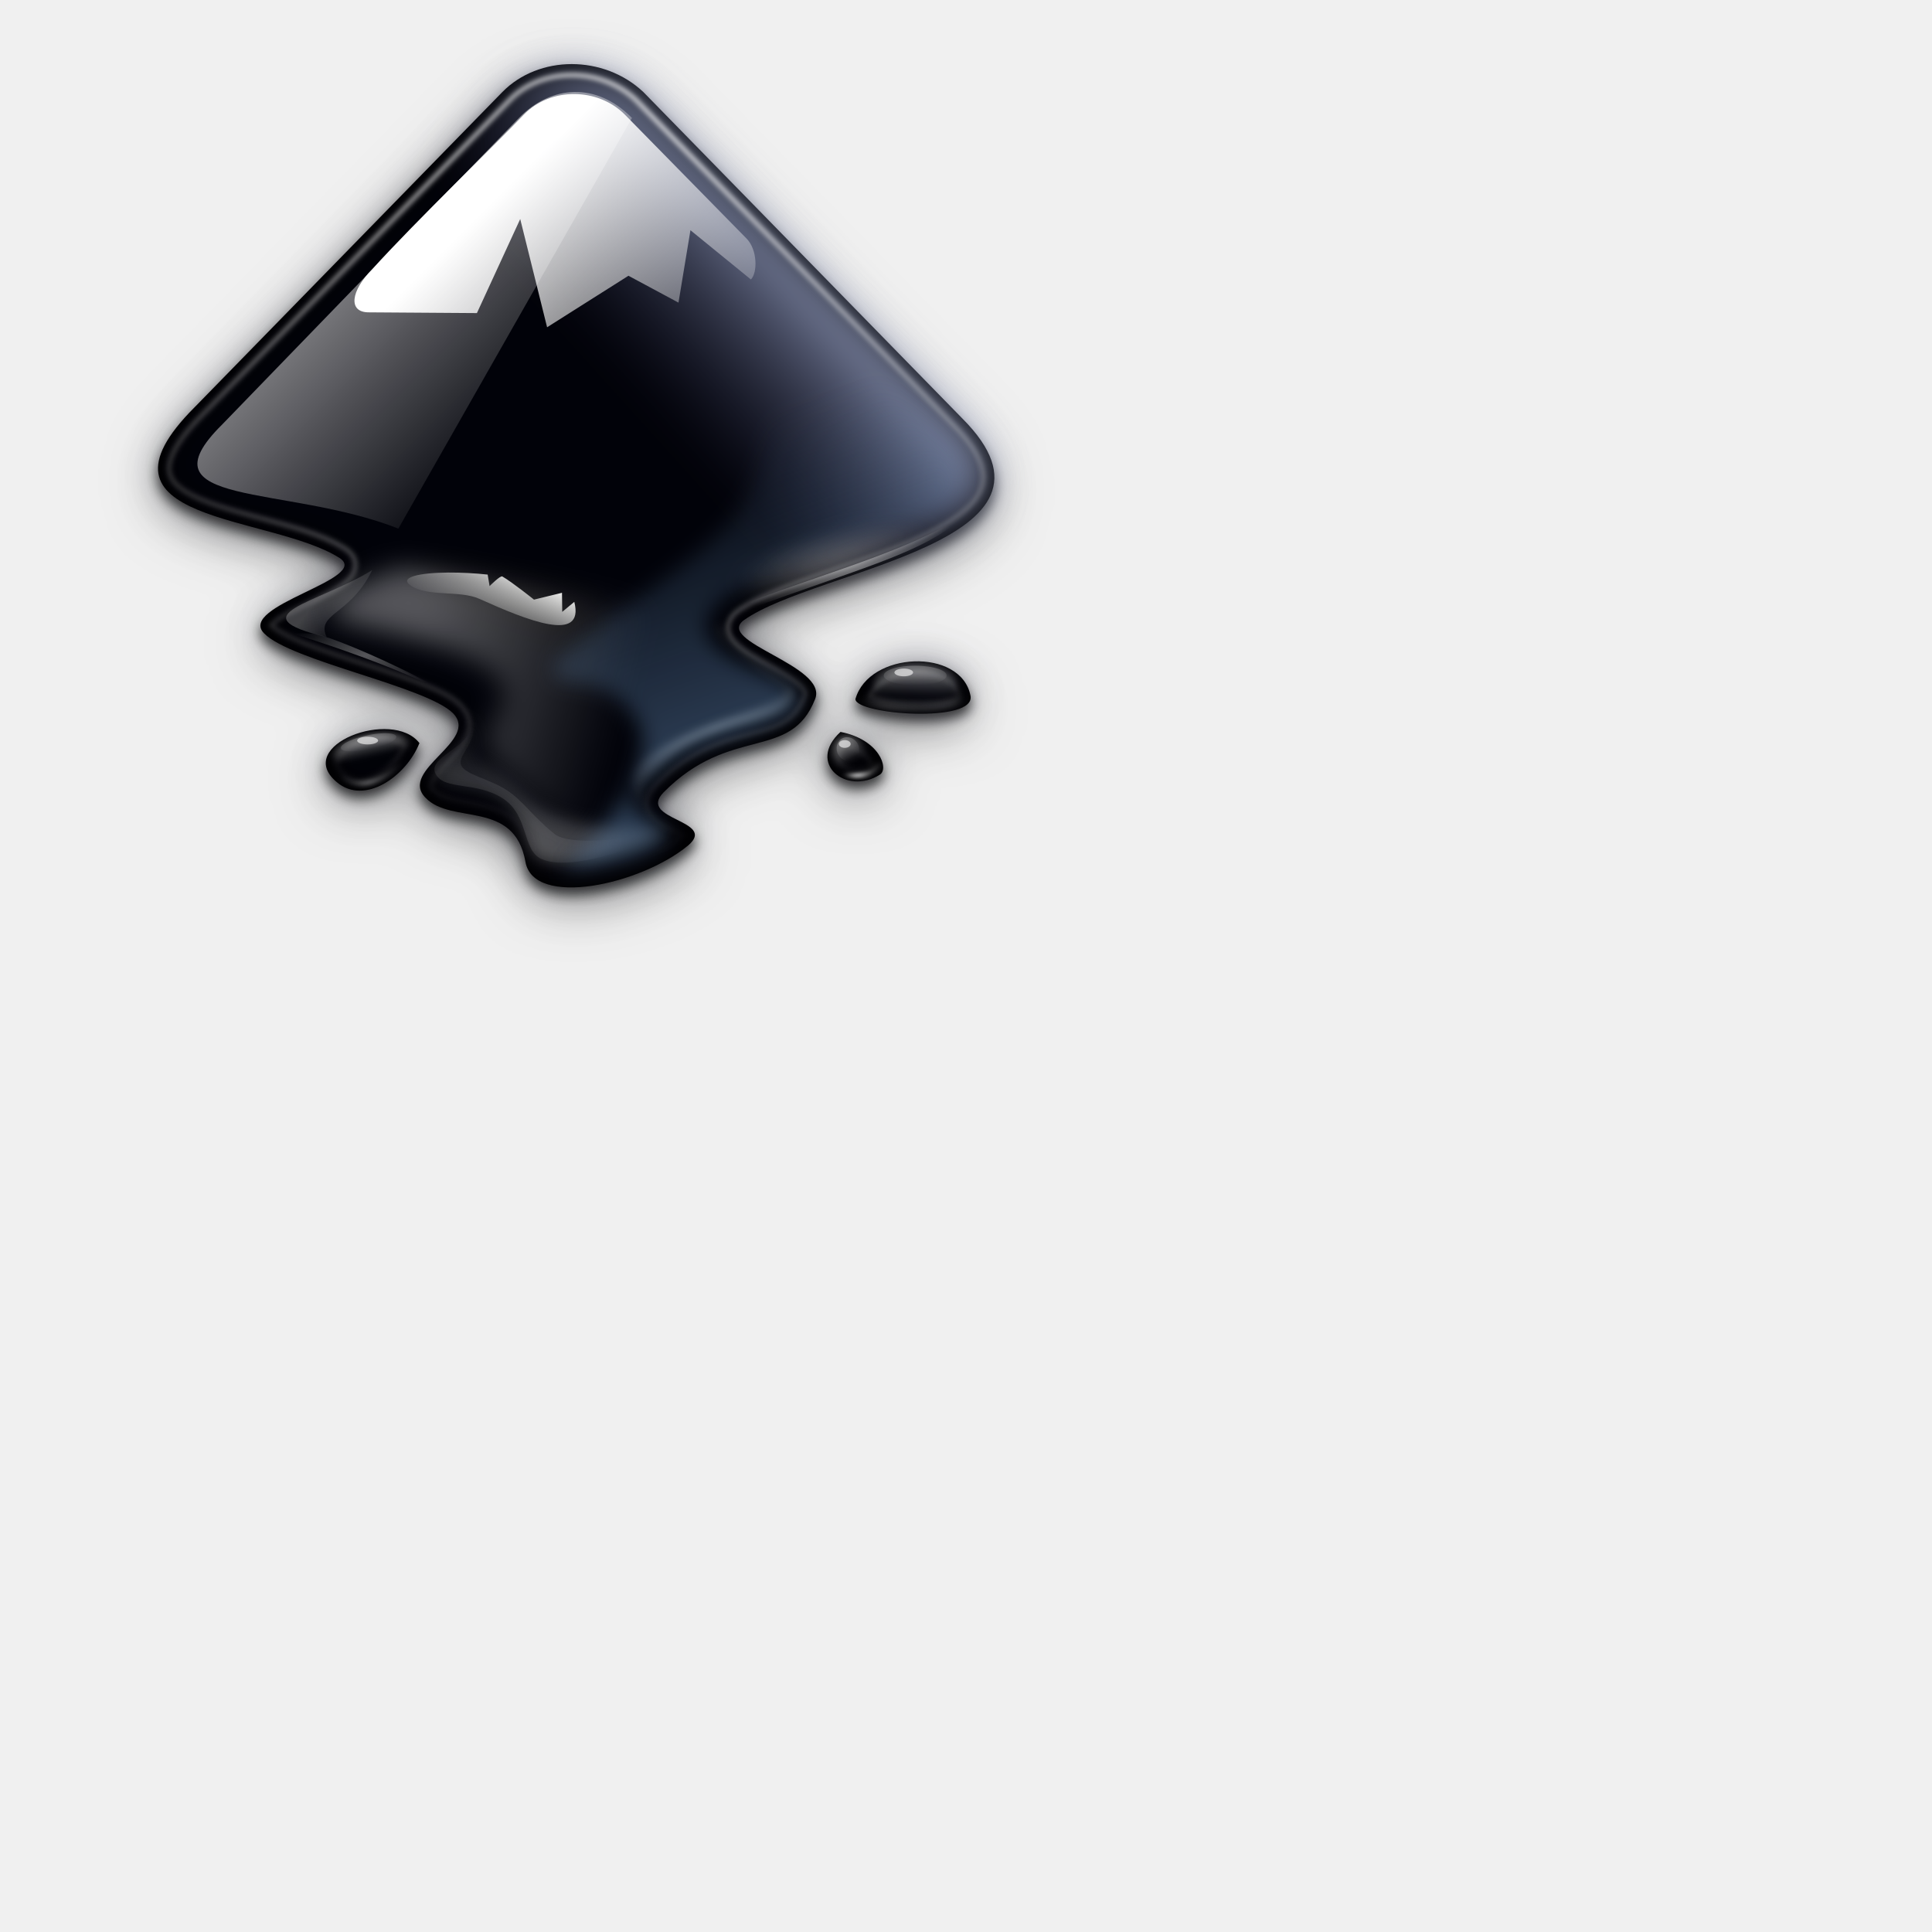
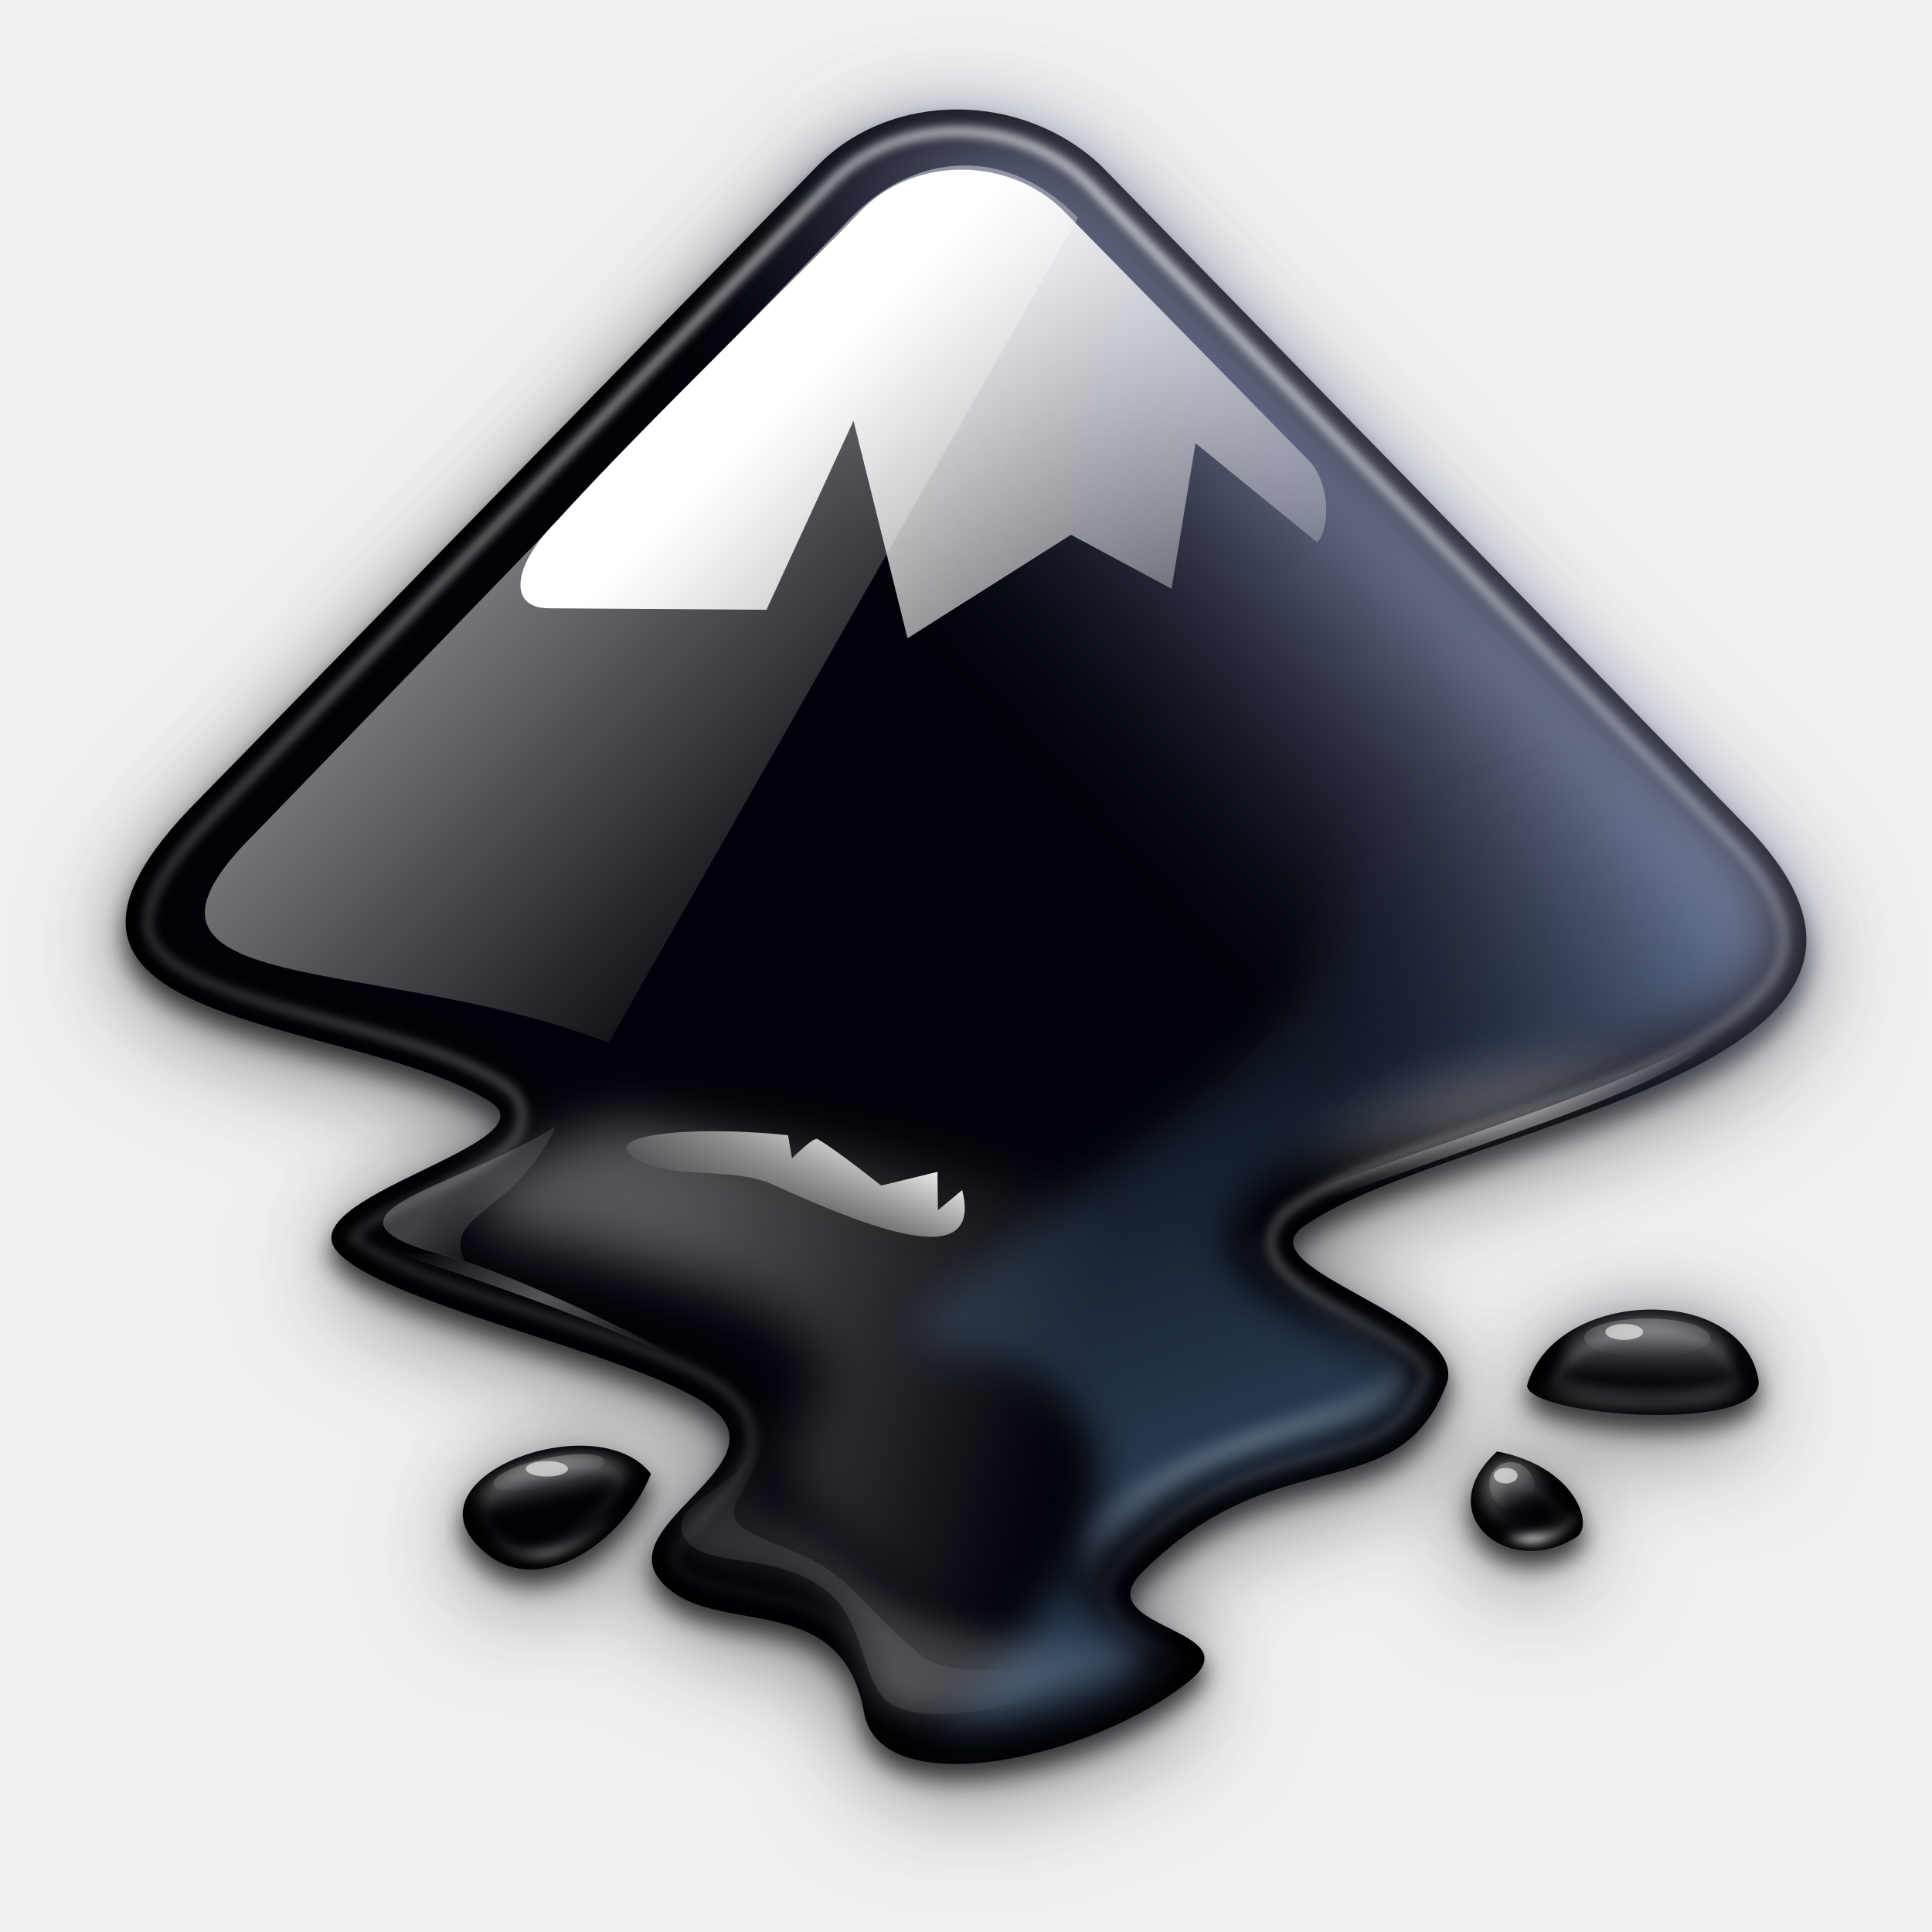
- <svg xmlns="http://www.w3.org/2000/svg" xmlns:xlink="http://www.w3.org/1999/xlink" height="2500" viewBox="-12.71 6.647 257.21 241.353" width="2500">
-   <filter id="a" color-interpolation-filters="sRGB">
-     <feGaussianBlur stdDeviation=".805" />
+ <svg xmlns="http://www.w3.org/2000/svg" xmlns:xlink="http://www.w3.org/1999/xlink" height="2500" viewBox="-12.71 6.647 257.21 241.353" width="2500" version="1.1" id="svg143">
+   <defs id="defs147">
+     <linearGradient xlink:href="#f" id="linearGradient149" gradientUnits="userSpaceOnUse" x1="231.625" y1="195.188" x2="231.75" y2="201.5" />
+     <linearGradient xlink:href="#f" id="linearGradient151" gradientUnits="userSpaceOnUse" x1="231.376" y1="195.621" x2="231.376" y2="200.071" />
+     <radialGradient xlink:href="#f" id="radialGradient153" gradientUnits="userSpaceOnUse" gradientTransform="matrix(1,0,0,0.14775,0,174.57)" cx="228.219" cy="204.832" r="14.094" />
+     <linearGradient xlink:href="#f" id="linearGradient155" gradientUnits="userSpaceOnUse" x1="231.625" y1="195.188" x2="231.75" y2="201.5" />
+     <linearGradient xlink:href="#f" id="linearGradient157" gradientUnits="userSpaceOnUse" x1="231.376" y1="195.621" x2="231.376" y2="200.071" />
+   </defs>
+   <filter id="a" color-interpolation-filters="sRGB" x="-0.017" y="-0.018" width="1.034" height="1.035">
+     <feGaussianBlur stdDeviation=".805" id="feGaussianBlur2" />
  </filter>
-   <filter id="b" color-interpolation-filters="sRGB">
-     <feGaussianBlur stdDeviation="3.49" />
+   <filter id="b" color-interpolation-filters="sRGB" x="-0.075" y="-0.076" width="1.15" height="1.152">
+     <feGaussianBlur stdDeviation="3.49" id="feGaussianBlur5" />
  </filter>
  <linearGradient id="c" gradientUnits="userSpaceOnUse" x1="82.119" x2="60" y1="20" y2="40">
-     <stop offset="0" stop-color="#c0cdf9" />
-     <stop offset="1" stop-color="#07092d" stop-opacity=".288" />
+     <stop offset="0" stop-color="#c0cdf9" id="stop8" />
+     <stop offset="1" stop-color="#07092d" stop-opacity=".288" id="stop10" />
  </linearGradient>
-   <filter id="d" color-interpolation-filters="sRGB">
-     <feGaussianBlur stdDeviation="2.416" />
+   <filter id="d" color-interpolation-filters="sRGB" x="-0.052" y="-0.053" width="1.104" height="1.105">
+     <feGaussianBlur stdDeviation="2.416" id="feGaussianBlur13" />
  </filter>
-   <linearGradient id="e" gradientUnits="userSpaceOnUse" x1="32.914" x2="58.144" xlink:href="#g" y1="34.938" y2="60.168" />
+   <linearGradient id="e" gradientUnits="userSpaceOnUse" x1="32.914" x2="58.144" xlink:href="#f" y1="34.938" y2="60.168" />
  <linearGradient id="f">
-     <stop offset="0" stop-color="#fff" />
-     <stop offset="1" stop-color="#fff" stop-opacity="0" />
+     <stop offset="0" stop-color="#fff" id="stop17" />
+     <stop offset="1" stop-color="#fff" stop-opacity="0" id="stop19" />
  </linearGradient>
  <linearGradient id="g" gradientUnits="userSpaceOnUse" xlink:href="#f" />
-   <linearGradient id="h" gradientUnits="userSpaceOnUse" x1="60" x2="90" xlink:href="#g" y1="20" y2="50" />
-   <radialGradient id="i" cx="116.31" cy="250.897" gradientTransform="matrix(1.57005 0 0 1.05093 -75.5 -22.096)" gradientUnits="userSpaceOnUse" r="30.6" xlink:href="#j" />
+   <linearGradient id="h" gradientUnits="userSpaceOnUse" x1="60" x2="90" xlink:href="#f" y1="20" y2="50" />
+   <radialGradient id="i" cx="116.31" cy="250.897" gradientTransform="matrix(1.57005,0,0,1.05093,-75.5,-22.096)" gradientUnits="userSpaceOnUse" r="30.6" xlink:href="#f" />
  <linearGradient id="j" xlink:href="#f" />
-   <radialGradient id="k" cx="132.444" cy="251.994" gradientTransform="matrix(2.00325 0 0 1.3409 -132.875 -95.166)" gradientUnits="userSpaceOnUse" r="30.6" xlink:href="#j" />
-   <filter id="l" color-interpolation-filters="sRGB" height="1.228" width="1.156" x="-.078" y="-.114">
-     <feGaussianBlur stdDeviation="1.958" />
+   <radialGradient id="k" cx="132.444" cy="251.994" gradientTransform="matrix(2.00325,0,0,1.3409,-132.875,-95.166)" gradientUnits="userSpaceOnUse" r="30.6" xlink:href="#f" />
+   <filter id="l" color-interpolation-filters="sRGB" height="1.228" width="1.156" x="-0.078" y="-0.114">
+     <feGaussianBlur stdDeviation="1.958" id="feGaussianBlur27" />
  </filter>
-   <radialGradient id="m" cx="210.25" cy="168.5" gradientTransform="matrix(1 0 0 .42336 0 97.164)" gradientUnits="userSpaceOnUse" r="34.25" xlink:href="#j" />
-   <radialGradient id="n" cx="217.5" cy="182.082" gradientTransform="matrix(1 0 0 .42336 0 97.164)" gradientUnits="userSpaceOnUse" r="34.25" xlink:href="#j" />
-   <filter id="o" color-interpolation-filters="sRGB" height="1.351" width="1.149" x="-.074" y="-.175">
-     <feGaussianBlur stdDeviation="2.12" />
+   <radialGradient id="m" cx="210.25" cy="168.5" gradientTransform="matrix(1,0,0,0.42336,0,97.164)" gradientUnits="userSpaceOnUse" r="34.25" xlink:href="#f" />
+   <radialGradient id="n" cx="217.5" cy="182.082" gradientTransform="matrix(1,0,0,0.42336,0,97.164)" gradientUnits="userSpaceOnUse" r="34.25" xlink:href="#f" />
+   <filter id="o" color-interpolation-filters="sRGB" height="1.351" width="1.149" x="-0.074" y="-0.175">
+     <feGaussianBlur stdDeviation="2.12" id="feGaussianBlur32" />
  </filter>
-   <linearGradient id="p" gradientUnits="userSpaceOnUse" x1="231.625" x2="231.75" xlink:href="#j" y1="195.188" y2="201.5" />
-   <linearGradient id="q" gradientUnits="userSpaceOnUse" x1="231.376" x2="231.376" xlink:href="#j" y1="195.621" y2="200.071" />
-   <filter id="r" color-interpolation-filters="sRGB" height="1.556" width="1.171" x="-.085" y="-.278">
-     <feGaussianBlur stdDeviation=".565" />
+   <linearGradient id="p" gradientUnits="userSpaceOnUse" x1="231.625" x2="231.75" xlink:href="#f" y1="195.188" y2="201.5" />
+   <linearGradient id="q" gradientUnits="userSpaceOnUse" x1="231.376" x2="231.376" xlink:href="#f" y1="195.621" y2="200.071" />
+   <filter id="r" color-interpolation-filters="sRGB" height="1.626" width="1.192" x="-0.096" y="-0.313">
+     <feGaussianBlur stdDeviation=".565" id="feGaussianBlur37" />
  </filter>
-   <radialGradient id="s" cx="228.219" cy="204.832" gradientTransform="matrix(1 0 0 .14775 0 174.57)" gradientUnits="userSpaceOnUse" r="14.094" xlink:href="#j" />
-   <filter id="t" color-interpolation-filters="sRGB" height="1.946" width="1.14" x="-.07" y="-.473">
-     <feGaussianBlur stdDeviation=".821" />
+   <radialGradient id="s" cx="228.219" cy="204.832" gradientTransform="matrix(1,0,0,0.14775,0,174.57)" gradientUnits="userSpaceOnUse" r="14.094" xlink:href="#f" />
+   <filter id="t" color-interpolation-filters="sRGB" height="1.946" width="1.155" x="-0.078" y="-0.473">
+     <feGaussianBlur stdDeviation=".821" id="feGaussianBlur41" />
  </filter>
-   <radialGradient id="u" cx="89.875" cy="187.869" gradientTransform="matrix(1 0 0 .40708 0 115.76)" gradientUnits="userSpaceOnUse" r="22.75">
-     <stop offset="0" stop-color="#fff" stop-opacity=".33" />
-     <stop offset="1" stop-color="#fff" stop-opacity="0" />
+   <radialGradient id="u" cx="89.875" cy="187.869" gradientTransform="matrix(1,0,0,0.40708,0,115.76)" gradientUnits="userSpaceOnUse" r="22.75">
+     <stop offset="0" stop-color="#fff" stop-opacity=".33" id="stop44" />
+     <stop offset="1" stop-color="#fff" stop-opacity="0" id="stop46" />
  </radialGradient>
-   <radialGradient id="v" cx="90.281" cy="230.836" gradientTransform="matrix(1.18507 -.32836 .12286 .4434 -45.068 152.922)" gradientUnits="userSpaceOnUse" r="10.469" xlink:href="#j" />
-   <filter id="w" color-interpolation-filters="sRGB" height="1.331" width="1.152" x="-.076" y="-.166">
-     <feGaussianBlur stdDeviation=".665" />
+   <radialGradient id="v" cx="90.281" cy="230.836" gradientTransform="matrix(1.18507,-0.32836,0.12286,0.4434,-45.068,152.922)" gradientUnits="userSpaceOnUse" r="10.469" xlink:href="#f" />
+   <filter id="w" color-interpolation-filters="sRGB" height="1.331" width="1.152" x="-0.076" y="-0.166">
+     <feGaussianBlur stdDeviation=".665" id="feGaussianBlur50" />
  </filter>
-   <radialGradient id="x" cx="68.4" cy="21.226" gradientTransform="matrix(1.72215 0 0 1.69498 -49.395 -14.078)" gradientUnits="userSpaceOnUse" r="54.783" xlink:href="#j" />
-   <filter id="y" color-interpolation-filters="sRGB">
-     <feGaussianBlur stdDeviation=".326" />
+   <radialGradient id="x" cx="68.4" cy="21.226" gradientTransform="matrix(1.72215,0,0,1.69498,-49.395,-14.078)" gradientUnits="userSpaceOnUse" r="54.783" xlink:href="#f" />
+   <filter id="y" color-interpolation-filters="sRGB" x="-0.009" y="-0.01" width="1.019" height="1.019">
+     <feGaussianBlur stdDeviation=".326" id="feGaussianBlur54" />
  </filter>
-   <linearGradient id="z" gradientUnits="userSpaceOnUse" x1="95.5" x2="153.5" xlink:href="#j" y1="208.164" y2="223.5" />
-   <filter id="A" color-interpolation-filters="sRGB" height="1.245" width="1.165" x="-.083" y="-.122">
-     <feGaussianBlur stdDeviation="3.687" />
+   <linearGradient id="z" gradientUnits="userSpaceOnUse" x1="95.5" x2="153.5" xlink:href="#f" y1="208.164" y2="223.5" />
+   <filter id="A" color-interpolation-filters="sRGB" height="1.245" width="1.165" x="-0.083" y="-0.122">
+     <feGaussianBlur stdDeviation="3.687" id="feGaussianBlur58" />
  </filter>
  <linearGradient id="B" gradientUnits="userSpaceOnUse" x1="55.836" x2="52.655" y1="76.727" y2="84.016">
-     <stop offset="0" stop-color="#eeeeec" />
-     <stop offset="1" stop-color="#eeeeec" stop-opacity="0" />
+     <stop offset="0" stop-color="#eeeeec" id="stop61" />
+     <stop offset="1" stop-color="#eeeeec" stop-opacity="0" id="stop63" />
  </linearGradient>
-   <radialGradient id="C" cx="181.227" cy="214.551" gradientTransform="matrix(1.35152 0 0 1.71757 -63.706 -153.956)" gradientUnits="userSpaceOnUse" r="22.466" xlink:href="#j" />
-   <filter id="D" color-interpolation-filters="sRGB">
-     <feGaussianBlur stdDeviation="1.241" />
+   <radialGradient id="C" cx="181.227" cy="214.551" gradientTransform="matrix(1.35152,0,0,1.71757,-63.706,-153.956)" gradientUnits="userSpaceOnUse" r="22.466" xlink:href="#f" />
+   <filter id="D" color-interpolation-filters="sRGB" x="-0.068" y="-0.053" width="1.136" height="1.107">
+     <feGaussianBlur stdDeviation="1.241" id="feGaussianBlur67" />
  </filter>
-   <linearGradient id="E" gradientUnits="userSpaceOnUse" x1="30.324" x2="34.78" xlink:href="#g" y1="79.214" y2="82.755" />
-   <filter id="F" color-interpolation-filters="sRGB">
-     <feGaussianBlur stdDeviation="2.77" />
+   <linearGradient id="E" gradientUnits="userSpaceOnUse" x1="30.324" x2="34.78" xlink:href="#f" y1="79.214" y2="82.755" />
+   <filter id="F" color-interpolation-filters="sRGB" x="-0.059" y="-0.04" width="1.119" height="1.081">
+     <feGaussianBlur stdDeviation="2.77" id="feGaussianBlur71" />
  </filter>
  <linearGradient id="G" gradientUnits="userSpaceOnUse" x1="50.647" x2="23.535" y1="134.147" y2="61.147">
-     <stop offset="0" stop-color="#729fcf" />
-     <stop offset="1" stop-color="#729fcf" stop-opacity="0" />
+     <stop offset="0" stop-color="#729fcf" id="stop74" />
+     <stop offset="1" stop-color="#729fcf" stop-opacity="0" id="stop76" />
  </linearGradient>
-   <g enable-background="new" transform="matrix(.99394 0 0 .99394 .39 -1.445)">
-     <g opacity=".783">
-       <path d="m54.1 12.988-41.2 42.2c-15.6 15.6 10.1 14.3 19.4 20.2 4.3 2.8-13.8 6.4-10.1 10.1 3.6 3.7 21.7 7.1 25.3 10.7 3.6 3.7-7.3 7.6-3.7 11.3 3.5 3.7 11.9.2 13.4 8.6 1.1 6.2 15.4 3.1 21.8-2.2 4-3.4-6.9-3.4-3.3-7.1 9-9.1 17-4.1 20.3-12.5 1.8-4.5-13.6-7.7-9.5-10.6 9.8-6.9 45.8-10.4 29.2-27l-42.7-43.7c-5.3-5-14-5-18.9 0zm47.3 81.3c0 2.1 16.3 3.3 15.4-.5-1.3-6.4-13.6-5.9-15.4.5zm-69.5 11.1c3.7 3.2 9.3-.7 11.1-5.2-3.6-4.7-16.9.3-11.1 5.2zm67.5-6.7c-4.6 4.2.8 8.6 5.3 5.7 1.2-.8-.1-4.7-5.3-5.7z" filter="url(#a)" transform="translate(0 .488)" />
-       <path d="m54.1 13.965-41.2 42.2c-15.6 15.6 10.1 14.3 19.4 20.2 4.3 2.8-13.8 6.4-10.1 10.1 3.6 3.7 21.7 7.1 25.3 10.7 3.6 3.7-7.3 7.6-3.7 11.3 3.5 3.7 11.9.2 13.4 8.6 1.1 6.2 15.4 3.1 21.8-2.2 4-3.4-6.9-3.4-3.3-7.1 9-9.1 17-4.1 20.3-12.5 1.8-4.5-13.6-7.7-9.5-10.6 9.8-6.9 45.8-10.4 29.2-27l-42.7-43.7c-5.3-5-14-5-18.9 0zm47.3 81.3c0 2.1 16.3 3.3 15.4-.5-1.3-6.4-13.6-5.9-15.4.5zm-69.5 11.1c3.7 3.2 9.3-.7 11.1-5.2-3.6-4.7-16.9.3-11.1 5.2zm67.5-6.7c-4.6 4.2.8 8.6 5.3 5.7 1.2-.8-.1-4.7-5.3-5.7z" filter="url(#b)" opacity=".576" transform="translate(0 .488)" />
+   <g enable-background="new" transform="matrix(1.997303,0,0,1.997303,-11.92923,-4.186556)" id="g141">
+     <g opacity="0.783" id="g83">
+       <path d="m 54.1,12.988 -41.2,42.2 c -15.6,15.6 10.1,14.3 19.4,20.2 4.3,2.8 -13.8,6.4 -10.1,10.1 3.6,3.7 21.7,7.1 25.3,10.7 3.6,3.7 -7.3,7.6 -3.7,11.3 3.5,3.7 11.9,0.2 13.4,8.6 1.1,6.2 15.4,3.1 21.8,-2.2 4,-3.4 -6.9,-3.4 -3.3,-7.1 9,-9.1 17,-4.1 20.3,-12.5 1.8,-4.5 -13.6,-7.7 -9.5,-10.6 9.8,-6.9 45.8,-10.4 29.2,-27 L 73,12.988 c -5.3,-5 -14,-5 -18.9,0 z m 47.3,81.3 c 0,2.1 16.3,3.3 15.4,-0.5 -1.3,-6.4 -13.6,-5.9 -15.4,0.5 z m -69.5,11.1 c 3.7,3.2 9.3,-0.7 11.1,-5.2 -3.6,-4.7 -16.9,0.3 -11.1,5.2 z m 67.5,-6.7 c -4.6,4.2 0.8,8.6 5.3,5.7 1.2,-0.8 -0.1,-4.7 -5.3,-5.7 z" filter="url(#a)" transform="translate(0,0.488)" id="path79" />
+       <path d="m 54.1,13.965 -41.2,42.2 c -15.6,15.6 10.1,14.3 19.4,20.2 4.3,2.8 -13.8,6.4 -10.1,10.1 3.6,3.7 21.7,7.1 25.3,10.7 3.6,3.7 -7.3,7.6 -3.7,11.3 3.5,3.7 11.9,0.2 13.4,8.6 1.1,6.2 15.4,3.1 21.8,-2.2 4,-3.4 -6.9,-3.4 -3.3,-7.1 9,-9.1 17,-4.1 20.3,-12.5 1.8,-4.5 -13.6,-7.7 -9.5,-10.6 9.8,-6.9 45.8,-10.4 29.2,-27 L 73,13.965 c -5.3,-5 -14,-5 -18.9,0 z m 47.3,81.3 c 0,2.1 16.3,3.3 15.4,-0.5 -1.3,-6.4 -13.6,-5.9 -15.4,0.5 z m -69.5,11.1 c 3.7,3.2 9.3,-0.7 11.1,-5.2 -3.6,-4.7 -16.9,0.3 -11.1,5.2 z m 67.5,-6.7 c -4.6,4.2 0.8,8.6 5.3,5.7 1.2,-0.8 -0.1,-4.7 -5.3,-5.7 z" filter="url(#b)" opacity="0.576" transform="translate(0,0.488)" id="path81" />
    </g>
-     <path d="m54.1 12.5-41.2 42.2c-15.6 15.6 10.1 14.3 19.4 20.2 4.3 2.8-13.8 6.4-10.1 10.1 3.6 3.7 21.7 7.1 25.3 10.7 3.6 3.7-7.3 7.6-3.7 11.3 3.5 3.7 11.9.2 13.4 8.6 1.1 6.2 15.4 3.1 21.8-2.2 4-3.4-6.9-3.4-3.3-7.1 9-9.1 17-4.1 20.3-12.5 1.8-4.5-13.6-7.7-9.5-10.6 9.8-6.9 45.8-10.4 29.2-27l-42.7-43.7c-5.3-5-14-5-18.9 0zm47.3 81.3c0 2.1 16.3 3.3 15.4-.5-1.3-6.4-13.6-5.9-15.4.5zm-69.5 11.1c3.7 3.2 9.3-.7 11.1-5.2-3.6-4.7-16.9.3-11.1 5.2zm67.5-6.7c-4.6 4.2.8 8.6 5.3 5.7 1.2-.8-.1-4.7-5.3-5.7z" />
-     <path d="m54.1 12.5-41.2 42.2c-15.6 15.6 10.1 14.3 19.4 20.2 4.3 2.8-13.8 6.4-10.1 10.1 3.6 3.7 21.7 7.1 25.3 10.7 3.6 3.7-7.3 7.6-3.7 11.3 3.5 3.7 11.9.2 13.4 8.6 1.1 6.2 15.4 3.1 21.8-2.2 4-3.4-6.9-3.4-3.3-7.1 9-9.1 17-4.1 20.3-12.5 1.8-4.5-13.6-7.7-9.5-10.6 9.8-6.9 45.8-10.4 29.2-27l-42.7-43.7c-5.3-5-14-5-18.9 0zm47.3 81.3c0 2.1 16.3 3.3 15.4-.5-1.3-6.4-13.6-5.9-15.4.5zm-69.5 11.1c3.7 3.2 9.3-.7 11.1-5.2-3.6-4.7-16.9.3-11.1 5.2zm67.5-6.7c-4.6 4.2.8 8.6 5.3 5.7 1.2-.8-.1-4.7-5.3-5.7z" fill="none" />
-     <path d="m54.1 12.5-41.2 42.2c-15.6 15.6 10.1 14.3 19.4 20.2 4.3 2.8-13.8 6.4-10.1 10.1 3.6 3.7 21.7 7.1 25.3 10.7 3.6 3.7-7.3 7.6-3.7 11.3 3.5 3.7 11.9.2 13.4 8.6 1.1 6.2 15.4 3.1 21.8-2.2 4-3.4-6.9-3.4-3.3-7.1 9-9.1 17-4.1 20.3-12.5 1.8-4.5-13.6-7.7-9.5-10.6 9.8-6.9 45.8-10.4 29.2-27l-42.7-43.7c-5.3-5-14-5-18.9 0zm-9.9 64.7c.9 0 30.8 4 19.3 7.1-4.4 1.2-24.6-7.1-19.3-7.1zm57.2 16.6c0 2.1 16.3 3.3 15.4-.5-1.3-6.4-13.6-5.9-15.4.5zm-69.5 11.1c3.7 3.2 9.3-.7 11.1-5.2-3.6-4.7-16.9.3-11.1 5.2zm67.5-6.7c-4.6 4.2.8 8.6 5.3 5.7 1.2-.8-.1-4.7-5.3-5.7z" fill="url(#c)" filter="url(#d)" height="300" opacity=".67" transform="matrix(.99054 0 0 .99054 .605 .604)" width="400" />
-     <path d="m16.565 57.04c-11.202 11.1 8.477 7.972 23.615 13.926l31.285-55c-4.743-4.844-10.798-4.44-15.138 0z" fill="url(#e)" opacity=".505" />
-     <path d="m70.5 15.5 16.3 16.6c1.5 1.5 1.5 4.6.6 5.5l-8.1-6.6-1.6 9.7-6.7-3.6-10.9 6.9-3.6-14.5-5.8 12.6-14.5-.1c-2.8 0-2.4-2.9.5-5.8 5.7-6.3 16.8-17 20.3-20.7 3.6-3.7 9.9-3.6 13.5 0z" fill="url(#h)" />
-     <g fill-rule="evenodd">
-       <path d="m113 203.5s3.34 5.1 3 7.5c-.668 4.709-10.81 7.058-8.563 11.25 2.22 4.141 10.222 1.794 16.938 6.125 6.688 4.313 4.89 13.101 9.75 15.313 9.48 4.312 34.375-7.438 33.125-7.188s-24.57 5.095-29.82.845c-5.986-4.845-7.702-8.23-12.118-11.095-4.137-2.685-9.95-3.78-11.302-5.979s2.71-5.034 2.99-9.271c.169-2.544-4-7.5-4-7.5z" fill="url(#i)" opacity=".217" transform="matrix(.52965 0 0 .52965 -11.722 -13.864)" />
-       <path d="m113 203.5s3.34 5.1 3 7.5c-.668 4.709-10.81 7.058-8.563 11.25 2.22 4.141 10.222 1.794 16.938 6.125 6.688 4.313 4.89 13.101 9.75 15.313 9.48 4.312 34.375-7.438 33.125-7.188-41.34.157-33.625-10.495-49.563-17.5-2.303-1.012-.968-3.763-.687-8 .169-2.544-4-7.5-4-7.5z" fill="url(#k)" filter="url(#l)" opacity=".276" transform="matrix(.52965 0 0 .52965 -11.722 -13.864)" />
-       <path d="m183.25 181.75c37.104-13.655 49.024-15.53 61.25-27.75-14.16 11.954-44.098 18.366-68.5 29z" fill="url(#m)" opacity=".453" transform="matrix(.52965 0 0 .52965 -11.722 -13.864)" />
-       <path d="m183.25 181.75c61.104-21.655 50.774-21.53 61.25-27.75-19.428 7.437-55.734 8.23-68.5 29z" fill="url(#n)" filter="url(#o)" opacity=".512" transform="matrix(.52965 0 0 .52965 -11.722 -14.791)" />
+     <path d="M 54.1,12.5 12.9,54.7 C -2.7,70.3 23,69 32.3,74.9 36.6,77.7 18.5,81.3 22.2,85 c 3.6,3.7 21.7,7.1 25.3,10.7 3.6,3.7 -7.3,7.6 -3.7,11.3 3.5,3.7 11.9,0.2 13.4,8.6 1.1,6.2 15.4,3.1 21.8,-2.2 4,-3.4 -6.9,-3.4 -3.3,-7.1 9,-9.1 17,-4.1 20.3,-12.5 1.8,-4.5 -13.6,-7.7 -9.5,-10.6 9.8,-6.9 45.8,-10.4 29.2,-27 L 73,12.5 c -5.3,-5 -14,-5 -18.9,0 z m 47.3,81.3 c 0,2.1 16.3,3.3 15.4,-0.5 -1.3,-6.4 -13.6,-5.9 -15.4,0.5 z m -69.5,11.1 c 3.7,3.2 9.3,-0.7 11.1,-5.2 -3.6,-4.7 -16.9,0.3 -11.1,5.2 z m 67.5,-6.7 c -4.6,4.2 0.8,8.6 5.3,5.7 1.2,-0.8 -0.1,-4.7 -5.3,-5.7 z" id="path85" />
+     <path d="M 54.1,12.5 12.9,54.7 C -2.7,70.3 23,69 32.3,74.9 36.6,77.7 18.5,81.3 22.2,85 c 3.6,3.7 21.7,7.1 25.3,10.7 3.6,3.7 -7.3,7.6 -3.7,11.3 3.5,3.7 11.9,0.2 13.4,8.6 1.1,6.2 15.4,3.1 21.8,-2.2 4,-3.4 -6.9,-3.4 -3.3,-7.1 9,-9.1 17,-4.1 20.3,-12.5 1.8,-4.5 -13.6,-7.7 -9.5,-10.6 9.8,-6.9 45.8,-10.4 29.2,-27 L 73,12.5 c -5.3,-5 -14,-5 -18.9,0 z m 47.3,81.3 c 0,2.1 16.3,3.3 15.4,-0.5 -1.3,-6.4 -13.6,-5.9 -15.4,0.5 z m -69.5,11.1 c 3.7,3.2 9.3,-0.7 11.1,-5.2 -3.6,-4.7 -16.9,0.3 -11.1,5.2 z m 67.5,-6.7 c -4.6,4.2 0.8,8.6 5.3,5.7 1.2,-0.8 -0.1,-4.7 -5.3,-5.7 z" fill="none" id="path87" />
+     <path d="M 54.1,12.5 12.9,54.7 C -2.7,70.3 23,69 32.3,74.9 36.6,77.7 18.5,81.3 22.2,85 c 3.6,3.7 21.7,7.1 25.3,10.7 3.6,3.7 -7.3,7.6 -3.7,11.3 3.5,3.7 11.9,0.2 13.4,8.6 1.1,6.2 15.4,3.1 21.8,-2.2 4,-3.4 -6.9,-3.4 -3.3,-7.1 9,-9.1 17,-4.1 20.3,-12.5 1.8,-4.5 -13.6,-7.7 -9.5,-10.6 9.8,-6.9 45.8,-10.4 29.2,-27 L 73,12.5 c -5.3,-5 -14,-5 -18.9,0 z m -9.9,64.7 c 0.9,0 30.8,4 19.3,7.1 -4.4,1.2 -24.6,-7.1 -19.3,-7.1 z m 57.2,16.6 c 0,2.1 16.3,3.3 15.4,-0.5 -1.3,-6.4 -13.6,-5.9 -15.4,0.5 z m -69.5,11.1 c 3.7,3.2 9.3,-0.7 11.1,-5.2 -3.6,-4.7 -16.9,0.3 -11.1,5.2 z m 67.5,-6.7 c -4.6,4.2 0.8,8.6 5.3,5.7 1.2,-0.8 -0.1,-4.7 -5.3,-5.7 z" fill="url(#c)" filter="url(#d)" height="300" opacity="0.67" transform="matrix(0.99054,0,0,0.99054,0.605,0.604)" width="400" id="path89" style="fill:url(#c)" />
+     <path d="m 16.565,57.04 c -11.202,11.1 8.477,7.972 23.615,13.926 l 31.285,-55 c -4.743,-4.844 -10.798,-4.44 -15.138,0 z" fill="url(#e)" opacity="0.505" id="path91" style="fill:url(#e)" />
+     <path d="m 70.5,15.5 16.3,16.6 c 1.5,1.5 1.5,4.6 0.6,5.5 L 79.3,31 77.7,40.7 71,37.1 60.1,44 56.5,29.5 50.7,42.1 36.2,42 c -2.8,0 -2.4,-2.9 0.5,-5.8 5.7,-6.3 16.8,-17 20.3,-20.7 3.6,-3.7 9.9,-3.6 13.5,0 z" fill="url(#h)" id="path93" style="fill:url(#h)" />
+     <g fill-rule="evenodd" id="g103">
+       <path d="m 113,203.5 c 0,0 3.34,5.1 3,7.5 -0.668,4.709 -10.81,7.058 -8.563,11.25 2.22,4.141 10.222,1.794 16.938,6.125 6.688,4.313 4.89,13.101 9.75,15.313 9.48,4.312 34.375,-7.438 33.125,-7.188 -1.25,0.25 -24.57,5.095 -29.82,0.845 -5.986,-4.845 -7.702,-8.23 -12.118,-11.095 -4.137,-2.685 -9.95,-3.78 -11.302,-5.979 -1.352,-2.199 2.71,-5.034 2.99,-9.271 0.169,-2.544 -4,-7.5 -4,-7.5 z" fill="url(#i)" opacity="0.217" transform="matrix(0.52965,0,0,0.52965,-11.722,-13.864)" id="path95" style="fill:url(#i)" />
+       <path d="m 113,203.5 c 0,0 3.34,5.1 3,7.5 -0.668,4.709 -10.81,7.058 -8.563,11.25 2.22,4.141 10.222,1.794 16.938,6.125 6.688,4.313 4.89,13.101 9.75,15.313 9.48,4.312 34.375,-7.438 33.125,-7.188 -41.34,0.157 -33.625,-10.495 -49.563,-17.5 -2.303,-1.012 -0.968,-3.763 -0.687,-8 0.169,-2.544 -4,-7.5 -4,-7.5 z" fill="url(#k)" filter="url(#l)" opacity="0.276" transform="matrix(0.52965,0,0,0.52965,-11.722,-13.864)" id="path97" style="fill:url(#k)" />
+       <path d="M 183.25,181.75 C 220.354,168.095 232.274,166.22 244.5,154 230.34,165.954 200.402,172.366 176,183 Z" fill="url(#m)" opacity="0.453" transform="matrix(0.52965,0,0,0.52965,-11.722,-13.864)" id="path99" style="fill:url(#m)" />
+       <path d="m 183.25,181.75 c 61.104,-21.655 50.774,-21.53 61.25,-27.75 -19.428,7.437 -55.734,8.23 -68.5,29 z" fill="url(#n)" filter="url(#o)" opacity="0.512" transform="matrix(0.52965,0,0,0.52965,-11.722,-14.791)" id="path101" style="fill:url(#n)" />
    </g>
-     <path d="m237.875 199.063a7.938 2.438 0 1 1 -15.875 0 7.938 2.438 0 1 1 15.875 0z" fill="url(#p)" opacity=".286" transform="matrix(.52965 0 0 .52965 -12.384 -14.791)" />
-     <path d="m237.875 199.063a7.938 2.438 0 1 1 -15.875 0 7.938 2.438 0 1 1 15.875 0z" fill="url(#q)" filter="url(#r)" opacity=".621" transform="matrix(.71315 0 0 1.14078 -54.578 -134.955)" />
-     <path d="m214.125 203.75c3.77 3.484 24.756 5.272 28.188-1-6.737 4.784-21.717 3.103-28.188 1z" fill="url(#s)" fill-rule="evenodd" filter="url(#t)" transform="matrix(.52965 0 0 .52965 -11.722 -14.239)" />
-     <path d="m236.446 199.063a6.508 3.082 0 1 1 -13.017 0 6.508 3.082 0 1 1 13.017 0z" fill="url(#p)" opacity=".286" transform="matrix(.20425 -.10356 .23952 .4724 5.755 30.287)" />
-     <path d="m236.993 199.063a7.056 2.14 0 1 1 -14.111 0 7.056 2.14 0 1 1 14.111 0z" fill="url(#q)" filter="url(#r)" opacity=".621" transform="matrix(.27502 -.13944 .51588 1.01747 -65.353 -69.3)" />
-     <path d="m217.058 201.94c3.769 3.485 26.97 8.912 25.254.81-3.317 5.323-18.784 1.293-25.254-.81z" fill="url(#s)" fill-rule="evenodd" filter="url(#t)" transform="matrix(.20425 -.10356 .23952 .4724 6.26 30.65)" />
-     <path d="m68.25 186c0-.62 38.846 11.839 45.5 18.5-5.471-5.339-33.16-17.616-37.375-17.75s-7.625-.5-8.125-.75z" fill="url(#u)" fill-rule="evenodd" transform="matrix(.52965 0 0 .52965 -11.722 -13.864)" />
-     <path d="m237.875 199.063a7.938 2.438 0 1 1 -15.875 0 7.938 2.438 0 1 1 15.875 0z" fill="url(#p)" opacity=".286" transform="matrix(.46557 -.10222 .12385 .3686 -95.518 49.727)" />
-     <path d="m237.875 199.063a7.938 2.438 0 1 1 -15.875 0 7.938 2.438 0 1 1 15.875 0z" fill="url(#q)" filter="url(#r)" opacity=".621" transform="matrix(.62687 -.13763 .26675 .7939 -160.706 -25.755)" />
-     <path d="m80.5 220.063s2.103 5.65 7.875 5.937c5.839.29 12.503-7.007 13.063-9.625-1 2.25-6.59 9.033-13.813 8.938-4.1-.055-7.125-5.25-7.125-5.25z" fill="url(#v)" fill-rule="evenodd" filter="url(#w)" opacity=".616" transform="matrix(.52965 0 0 .52965 -11.623 -14.427)" />
-     <path d="m63.406 10.219c-3.098 0-6.134 1.122-8.281 3.312l-41.188 42.189c-3.765 3.765-4.67 6.23-4.437 7.625.116.697.459 1.303 1.188 1.937.728.635 1.831 1.257 3.156 1.813 2.65 1.112 6.218 2.008 9.719 2.969s6.93 1.974 9.53 3.624c.397.259.77.577 1.032 1.032s.354 1.056.25 1.562c-.208 1.013-.832 1.547-1.469 2.031-1.273.969-3.023 1.774-4.781 2.626s-3.525 1.723-4.406 2.437c-.44.357-.6.678-.594.656s-.117-.273.094-.062c.552.567 2.274 1.538 4.468 2.406s4.881 1.746 7.594 2.625 5.458 1.75 7.782 2.656 4.217 1.75 5.468 3c.623.64 1.063 1.436 1.157 2.25.093.814-.127 1.578-.438 2.219-.621 1.281-1.62 2.267-2.531 3.219-.911.951-1.736 1.86-2.032 2.469-.147.304-.17.502-.156.624.014.123.035.247.313.532a1.457 1.457 0 0 1 .031.031c1.194 1.262 3.787 1.44 6.719 2.125 1.466.343 2.999.862 4.312 2s2.3 2.87 2.719 5.219c.176.994.703 1.479 1.969 1.875s3.194.465 5.312.156c4.237-.619 9.26-2.695 12.156-5.094.18-.153.13-.112.188-.187-.195-.14-.652-.437-1.406-.813-.892-.444-1.945-.86-2.75-1.875-.403-.507-.68-1.31-.563-2.094s.547-1.437 1.125-2.03c4.746-4.8 9.422-5.945 12.938-6.876 1.758-.465 3.229-.891 4.344-1.594s1.985-1.663 2.718-3.53c.081-.203.079-.262-.031-.5-.11-.24-.404-.622-.875-1.032-.941-.819-2.51-1.7-4.063-2.563s-3.06-1.668-4.156-2.687c-.548-.51-1.122-1.152-1.187-2.125-.066-.973.572-1.852 1.312-2.375 2.746-1.933 6.897-3.405 11.406-4.969 4.51-1.564 9.362-3.182 13.313-5.031s6.857-3.979 7.781-6.125c.462-1.073.547-2.159.063-3.563s-1.59-3.12-3.563-5.093l-42.656-43.658-.031-.03c-2.358-2.208-5.479-3.313-8.563-3.313zm45.938 80c-2.635.095-5.06 1.301-6.094 3.187.294.11.558.235 1.031.344 1.376.316 3.296.52 5.188.563 1.892.041 3.784-.118 4.937-.438.505-.14.773-.282.906-.375-.255-1.091-.864-1.862-1.906-2.438-1.078-.595-2.556-.898-4.062-.843zm-70.5 9.062c-2.09-.145-4.717.687-6 1.719-.642.516-.914.994-.938 1.313-.024.318.078.741.938 1.468a1.457 1.457 0 0 1 0 .031c1.353 1.17 2.882 1.048 4.625.094 1.46-.8 2.757-2.3 3.625-3.875a4.57 4.57 0 0 0 -2.25-.75zm61 .625c-.448.569-.691 1.098-.719 1.469-.038.512.107.907.5 1.281.737.701 2.34 1.003 3.969.125a1.996 1.996 0 0 0 -.344-.844c-.5-.734-1.669-1.525-3.406-2.03z" fill="none" filter="url(#y)" stroke="url(#x)" stroke-width=".488" />
-     <g fill-rule="evenodd">
-       <path d="m95.5 172c-5.09 1.502-21.592 7.737-19.25 12.5 2.244 4.563 40.611 6.401 46.5 20 2.568 5.93-5.892 10.403-3.75 16.5 1.65 4.695 14.412 16.49 22.486 22.068 6.333 4.374 14.651-3.523 11.264-10.068-5.396-10.428 18.443-23.2 29.25-29 6.305-3.384-13-20-13-20z" fill="url(#z)" filter="url(#A)" opacity=".325" transform="matrix(.4883 0 0 .4883 -5.81 -7.704)" />
-       <path d="m41.742 78.533c2.232 1.64 6.637.65 9.282 1.842 6.35 2.859 14.155 6.045 12.719.404l-1.616 1.342-.031-2.557-3.752.916s-2.907-2.333-4.239-3.102c-.278-.16-1.708 1.293-1.708 1.293l-.257-1.544a47.622 47.622 0 0 0 -5.315-.272c-3.88.031-6.499.638-5.083 1.678z" fill="url(#B)" />
-       <path d="m182.75 187.25c-1.76 6.478 21.628 15.28 19.875 19.75-3.859 9.842-24.976 3.138-41.125 23.75-2.313 2.953 3.25 13.5 2.5 12.25s-6.465-9.963-5-14.25c4.594-13.445 49.013-18.457 40.875-24.875-4.68-3.69-21.505-13.887-17.125-16.625z" fill="url(#C)" filter="url(#D)" opacity=".478" transform="matrix(.4883 0 0 .4883 -5.81 -7.704)" />
+     <path d="m 237.875,199.063 a 7.938,2.438 0 1 1 -15.875,0 7.938,2.438 0 1 1 15.875,0 z" fill="url(#p)" opacity="0.286" transform="matrix(0.52965,0,0,0.52965,-12.384,-14.791)" id="path105" style="fill:url(#linearGradient149)" />
+     <path d="m 237.875,199.063 a 7.938,2.438 0 1 1 -15.875,0 7.938,2.438 0 1 1 15.875,0 z" fill="url(#q)" filter="url(#r)" opacity="0.621" transform="matrix(0.71315,0,0,1.14078,-54.578,-134.955)" id="path107" style="fill:url(#linearGradient151)" />
+     <path d="m 214.125,203.75 c 3.77,3.484 24.756,5.272 28.188,-1 -6.737,4.784 -21.717,3.103 -28.188,1 z" fill="url(#s)" fill-rule="evenodd" filter="url(#t)" transform="matrix(0.52965,0,0,0.52965,-11.722,-14.239)" id="path109" style="fill:url(#radialGradient153)" />
+     <path d="m 236.446,199.063 a 6.508,3.082 0 1 1 -13.017,0 6.508,3.082 0 1 1 13.017,0 z" fill="url(#p)" opacity="0.286" transform="matrix(0.20425,-0.10356,0.23952,0.4724,5.755,30.287)" id="path111" style="fill:url(#linearGradient155)" />
+     <path d="m 236.993,199.063 a 7.056,2.14 0 1 1 -14.111,0 7.056,2.14 0 1 1 14.111,0 z" fill="url(#q)" filter="url(#r)" opacity="0.621" transform="matrix(0.27502,-0.13944,0.51588,1.01747,-65.353,-69.3)" id="path113" style="fill:url(#linearGradient157)" />
+     <path d="m 217.058,201.94 c 3.769,3.485 26.97,8.912 25.254,0.81 -3.317,5.323 -18.784,1.293 -25.254,-0.81 z" fill="url(#s)" fill-rule="evenodd" filter="url(#t)" transform="matrix(0.20425,-0.10356,0.23952,0.4724,6.26,30.65)" id="path115" style="fill:url(#s)" />
+     <path d="m 68.25,186 c 0,-0.62 38.846,11.839 45.5,18.5 -5.471,-5.339 -33.16,-17.616 -37.375,-17.75 -4.215,-0.134 -7.625,-0.5 -8.125,-0.75 z" fill="url(#u)" fill-rule="evenodd" transform="matrix(0.52965,0,0,0.52965,-11.722,-13.864)" id="path117" style="fill:url(#u)" />
+     <path d="m 237.875,199.063 a 7.938,2.438 0 1 1 -15.875,0 7.938,2.438 0 1 1 15.875,0 z" fill="url(#p)" opacity="0.286" transform="matrix(0.46557,-0.10222,0.12385,0.3686,-95.518,49.727)" id="path119" style="fill:url(#p)" />
+     <path d="m 237.875,199.063 a 7.938,2.438 0 1 1 -15.875,0 7.938,2.438 0 1 1 15.875,0 z" fill="url(#q)" filter="url(#r)" opacity="0.621" transform="matrix(0.62687,-0.13763,0.26675,0.7939,-160.706,-25.755)" id="path121" style="fill:url(#q)" />
+     <path d="m 80.5,220.063 c 0,0 2.103,5.65 7.875,5.937 5.839,0.29 12.503,-7.007 13.063,-9.625 -1,2.25 -6.59,9.033 -13.813,8.938 -4.1,-0.055 -7.125,-5.25 -7.125,-5.25 z" fill="url(#v)" fill-rule="evenodd" filter="url(#w)" opacity="0.616" transform="matrix(0.52965,0,0,0.52965,-11.623,-14.427)" id="path123" style="fill:url(#v)" />
+     <path d="m 63.406,10.219 c -3.098,0 -6.134,1.122 -8.281,3.312 L 13.937,55.72 c -3.765,3.765 -4.67,6.23 -4.437,7.625 0.116,0.697 0.459,1.303 1.188,1.937 0.728,0.635 1.831,1.257 3.156,1.813 2.65,1.112 6.218,2.008 9.719,2.969 3.501,0.961 6.93,1.974 9.53,3.624 0.397,0.259 0.77,0.577 1.032,1.032 0.262,0.455 0.354,1.056 0.25,1.562 -0.208,1.013 -0.832,1.547 -1.469,2.031 -1.273,0.969 -3.023,1.774 -4.781,2.626 -1.758,0.852 -3.525,1.723 -4.406,2.437 -0.44,0.357 -0.6,0.678 -0.594,0.656 0.006,-0.022 -0.117,-0.273 0.094,-0.062 0.552,0.567 2.274,1.538 4.468,2.406 2.194,0.868 4.881,1.746 7.594,2.625 2.713,0.879 5.458,1.75 7.782,2.656 2.324,0.906 4.217,1.75 5.468,3 0.623,0.64 1.063,1.436 1.157,2.25 0.093,0.814 -0.127,1.578 -0.438,2.219 -0.621,1.281 -1.62,2.267 -2.531,3.219 -0.911,0.951 -1.736,1.86 -2.032,2.469 -0.147,0.304 -0.17,0.502 -0.156,0.624 0.014,0.123 0.035,0.247 0.313,0.532 a 1.457,1.457 0 0 1 0.031,0.031 c 1.194,1.262 3.787,1.44 6.719,2.125 1.466,0.343 2.999,0.862 4.312,2 1.313,1.138 2.3,2.87 2.719,5.219 0.176,0.994 0.703,1.479 1.969,1.875 1.266,0.396 3.194,0.465 5.312,0.156 4.237,-0.619 9.26,-2.695 12.156,-5.094 0.18,-0.153 0.13,-0.112 0.188,-0.187 -0.195,-0.14 -0.652,-0.437 -1.406,-0.813 -0.892,-0.444 -1.945,-0.86 -2.75,-1.875 -0.403,-0.507 -0.68,-1.31 -0.563,-2.094 0.117,-0.784 0.547,-1.437 1.125,-2.03 4.746,-4.8 9.422,-5.945 12.938,-6.876 1.758,-0.465 3.229,-0.891 4.344,-1.594 1.115,-0.703 1.985,-1.663 2.718,-3.53 0.081,-0.203 0.079,-0.262 -0.031,-0.5 -0.11,-0.24 -0.404,-0.622 -0.875,-1.032 -0.941,-0.819 -2.51,-1.7 -4.063,-2.563 -1.553,-0.863 -3.06,-1.668 -4.156,-2.687 -0.548,-0.51 -1.122,-1.152 -1.187,-2.125 -0.066,-0.973 0.572,-1.852 1.312,-2.375 2.746,-1.933 6.897,-3.405 11.406,-4.969 4.51,-1.564 9.362,-3.182 13.313,-5.031 3.951,-1.849 6.857,-3.979 7.781,-6.125 0.462,-1.073 0.547,-2.159 0.063,-3.563 -0.484,-1.404 -1.59,-3.12 -3.563,-5.093 L 72,13.562 71.969,13.532 C 69.611,11.324 66.49,10.219 63.406,10.219 Z m 45.938,80 c -2.635,0.095 -5.06,1.301 -6.094,3.187 0.294,0.11 0.558,0.235 1.031,0.344 1.376,0.316 3.296,0.52 5.188,0.563 1.892,0.041 3.784,-0.118 4.937,-0.438 0.505,-0.14 0.773,-0.282 0.906,-0.375 -0.255,-1.091 -0.864,-1.862 -1.906,-2.438 -1.078,-0.595 -2.556,-0.898 -4.062,-0.843 z m -70.5,9.062 c -2.09,-0.145 -4.717,0.687 -6,1.719 -0.642,0.516 -0.914,0.994 -0.938,1.313 -0.024,0.318 0.078,0.741 0.938,1.468 a 1.457,1.457 0 0 1 0,0.031 c 1.353,1.17 2.882,1.048 4.625,0.094 1.46,-0.8 2.757,-2.3 3.625,-3.875 a 4.57,4.57 0 0 0 -2.25,-0.75 z m 61,0.625 c -0.448,0.569 -0.691,1.098 -0.719,1.469 -0.038,0.512 0.107,0.907 0.5,1.281 0.737,0.701 2.34,1.003 3.969,0.125 a 1.996,1.996 0 0 0 -0.344,-0.844 c -0.5,-0.734 -1.669,-1.525 -3.406,-2.03 z" fill="none" filter="url(#y)" stroke="url(#x)" stroke-width="0.488" id="path125" style="stroke:url(#x)" />
+     <g fill-rule="evenodd" id="g133">
+       <path d="m 95.5,172 c -5.09,1.502 -21.592,7.737 -19.25,12.5 2.244,4.563 40.611,6.401 46.5,20 2.568,5.93 -5.892,10.403 -3.75,16.5 1.65,4.695 14.412,16.49 22.486,22.068 6.333,4.374 14.651,-3.523 11.264,-10.068 -5.396,-10.428 18.443,-23.2 29.25,-29 6.305,-3.384 -13,-20 -13,-20 z" fill="url(#z)" filter="url(#A)" opacity="0.325" transform="matrix(0.4883,0,0,0.4883,-5.81,-7.704)" id="path127" style="fill:url(#z)" />
+       <path d="m 41.742,78.533 c 2.232,1.64 6.637,0.65 9.282,1.842 6.35,2.859 14.155,6.045 12.719,0.404 l -1.616,1.342 -0.031,-2.557 -3.752,0.916 c 0,0 -2.907,-2.333 -4.239,-3.102 -0.278,-0.16 -1.708,1.293 -1.708,1.293 L 52.14,77.127 a 47.622,47.622 0 0 0 -5.315,-0.272 c -3.88,0.031 -6.499,0.638 -5.083,1.678 z" fill="url(#B)" id="path129" style="fill:url(#B)" />
+       <path d="m 182.75,187.25 c -1.76,6.478 21.628,15.28 19.875,19.75 -3.859,9.842 -24.976,3.138 -41.125,23.75 -2.313,2.953 3.25,13.5 2.5,12.25 -0.75,-1.25 -6.465,-9.963 -5,-14.25 4.594,-13.445 49.013,-18.457 40.875,-24.875 -4.68,-3.69 -21.505,-13.887 -17.125,-16.625 z" fill="url(#C)" filter="url(#D)" opacity="0.478" transform="matrix(0.4883,0,0,0.4883,-5.81,-7.704)" id="path131" style="fill:url(#C)" />
    </g>
-     <path d="m109.125 90.232a1.251.519 0 1 1 -2.503 0 1.251.519 0 1 1 2.503 0zm-8.362 9.583a.793.519 0 1 1 -1.587 0 .793.519 0 1 1 1.587 0zm-63.297-.458a1.404.519 0 1 1 -2.808 0 1.404.519 0 1 1 2.808 0z" fill="#fff" opacity=".586" />
-     <path d="m36.672 76.529c-7.153 4.424-18.274 6.034-6.104 8.972-1.45-3.228 3.139-2.872 6.104-8.972z" fill="url(#E)" opacity=".251" />
-     <path d="m8.834 171.647s22.592-2.128 27.818-8.646c3.058-3.814-12.151-8.264-8.868-12 12.35-14.054 22.73-13.468 37.05-19.354s9.036-8.769 4.404-11.353c-7.932-4.427-25.587-9.143-19.747-19.647 5.877-10.57 57.343-25.25 57.343-25.25 15.596-5.328 13.64-14.964 6-23l-46-45.75s2.283 43.389-7 62c-11.471 23-72.544 48.662-47 51.5 9 1 13.32 4.07 17 11 7.577 14.269-21 40.5-21 40.5z" fill="url(#G)" filter="url(#F)" opacity=".363" transform="matrix(.4883 0 0 .4883 57.75 32.997)" />
+     <path d="m 109.125,90.232 a 1.252,0.519 0 1 1 -2.503,0 1.252,0.519 0 1 1 2.503,0 z m -8.362,9.583 a 0.793,0.519 0 1 1 -1.587,0 0.793,0.519 0 1 1 1.587,0 z M 37.466,99.357 a 1.404,0.519 0 1 1 -2.808,0 1.404,0.519 0 1 1 2.808,0 z" fill="#ffffff" opacity="0.586" id="path135" />
+     <path d="m 36.672,76.529 c -7.153,4.424 -18.274,6.034 -6.104,8.972 -1.45,-3.228 3.139,-2.872 6.104,-8.972 z" fill="url(#E)" opacity="0.251" id="path137" style="fill:url(#E)" />
+     <path d="m 8.834,171.647 c 0,0 22.592,-2.128 27.818,-8.646 3.058,-3.814 -12.151,-8.264 -8.868,-12 12.35,-14.054 22.73,-13.468 37.05,-19.354 14.32,-5.886 9.036,-8.769 4.404,-11.353 -7.932,-4.427 -25.587,-9.143 -19.747,-19.647 5.877,-10.57 57.343,-25.25 57.343,-25.25 15.596,-5.328 13.64,-14.964 6,-23 l -46,-45.75 c 0,0 2.283,43.389 -7,62 -11.471,23 -72.544,48.662 -47,51.5 9,1 13.32,4.07 17,11 7.577,14.269 -21,40.5 -21,40.5 z" fill="url(#G)" filter="url(#F)" opacity="0.363" transform="matrix(0.4883,0,0,0.4883,57.75,32.997)" id="path139" style="fill:url(#G)" />
  </g>
</svg>
